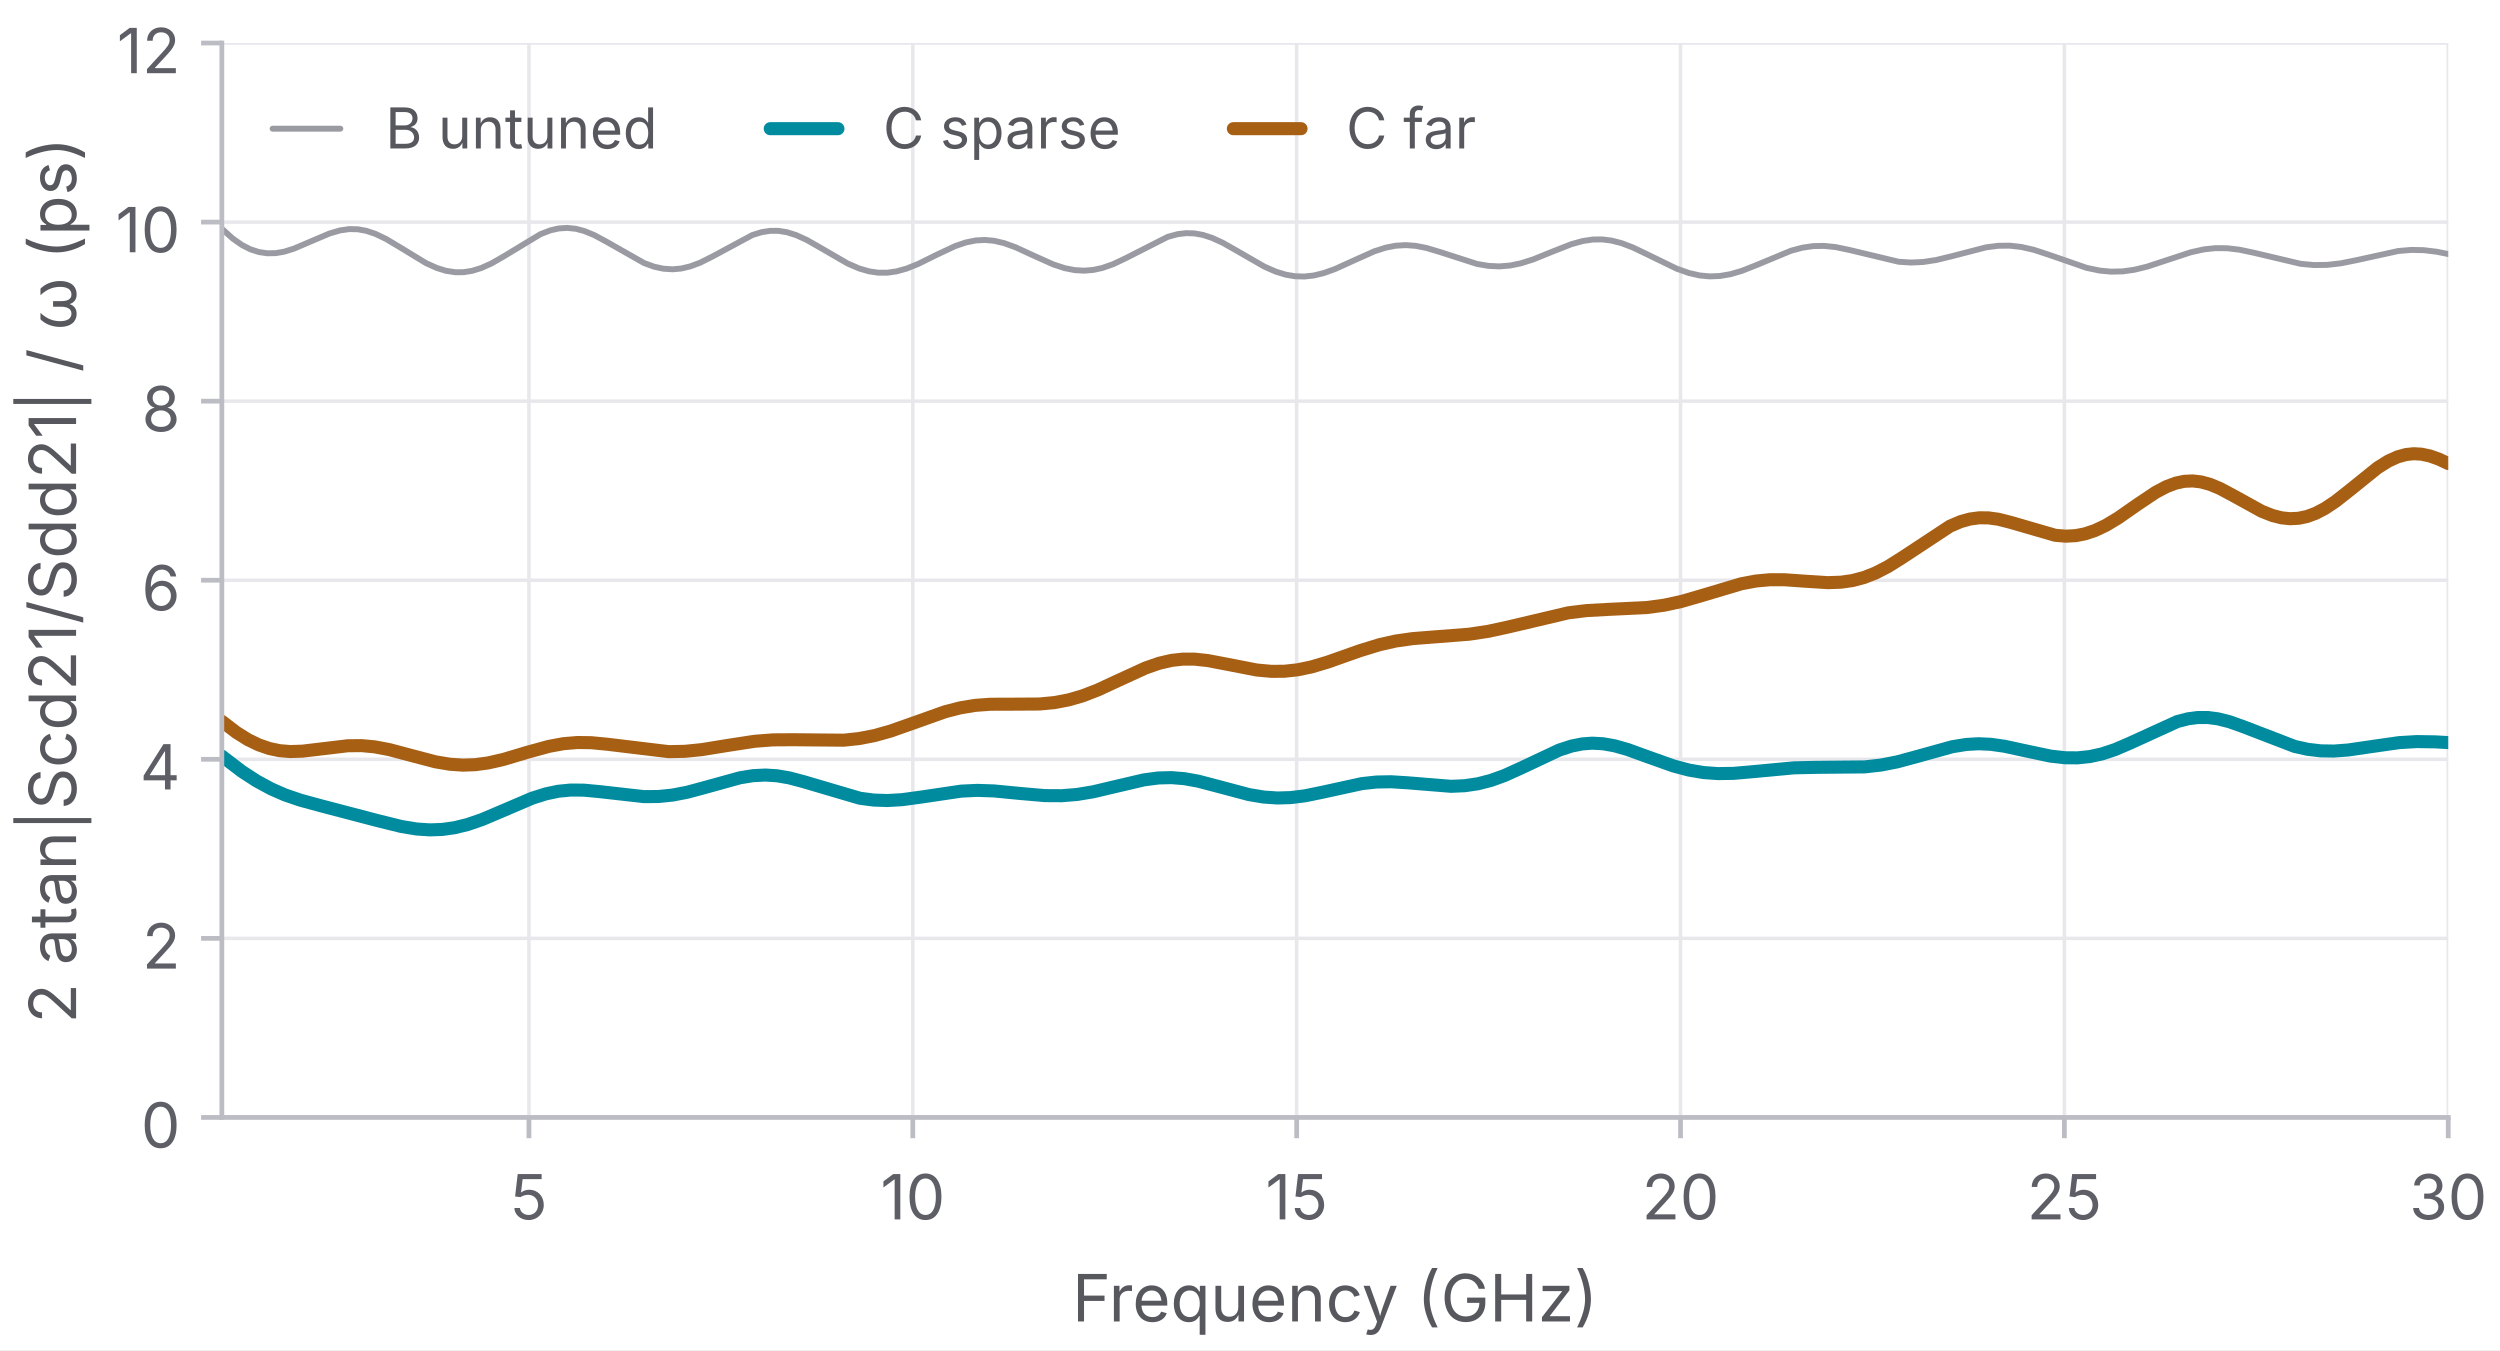
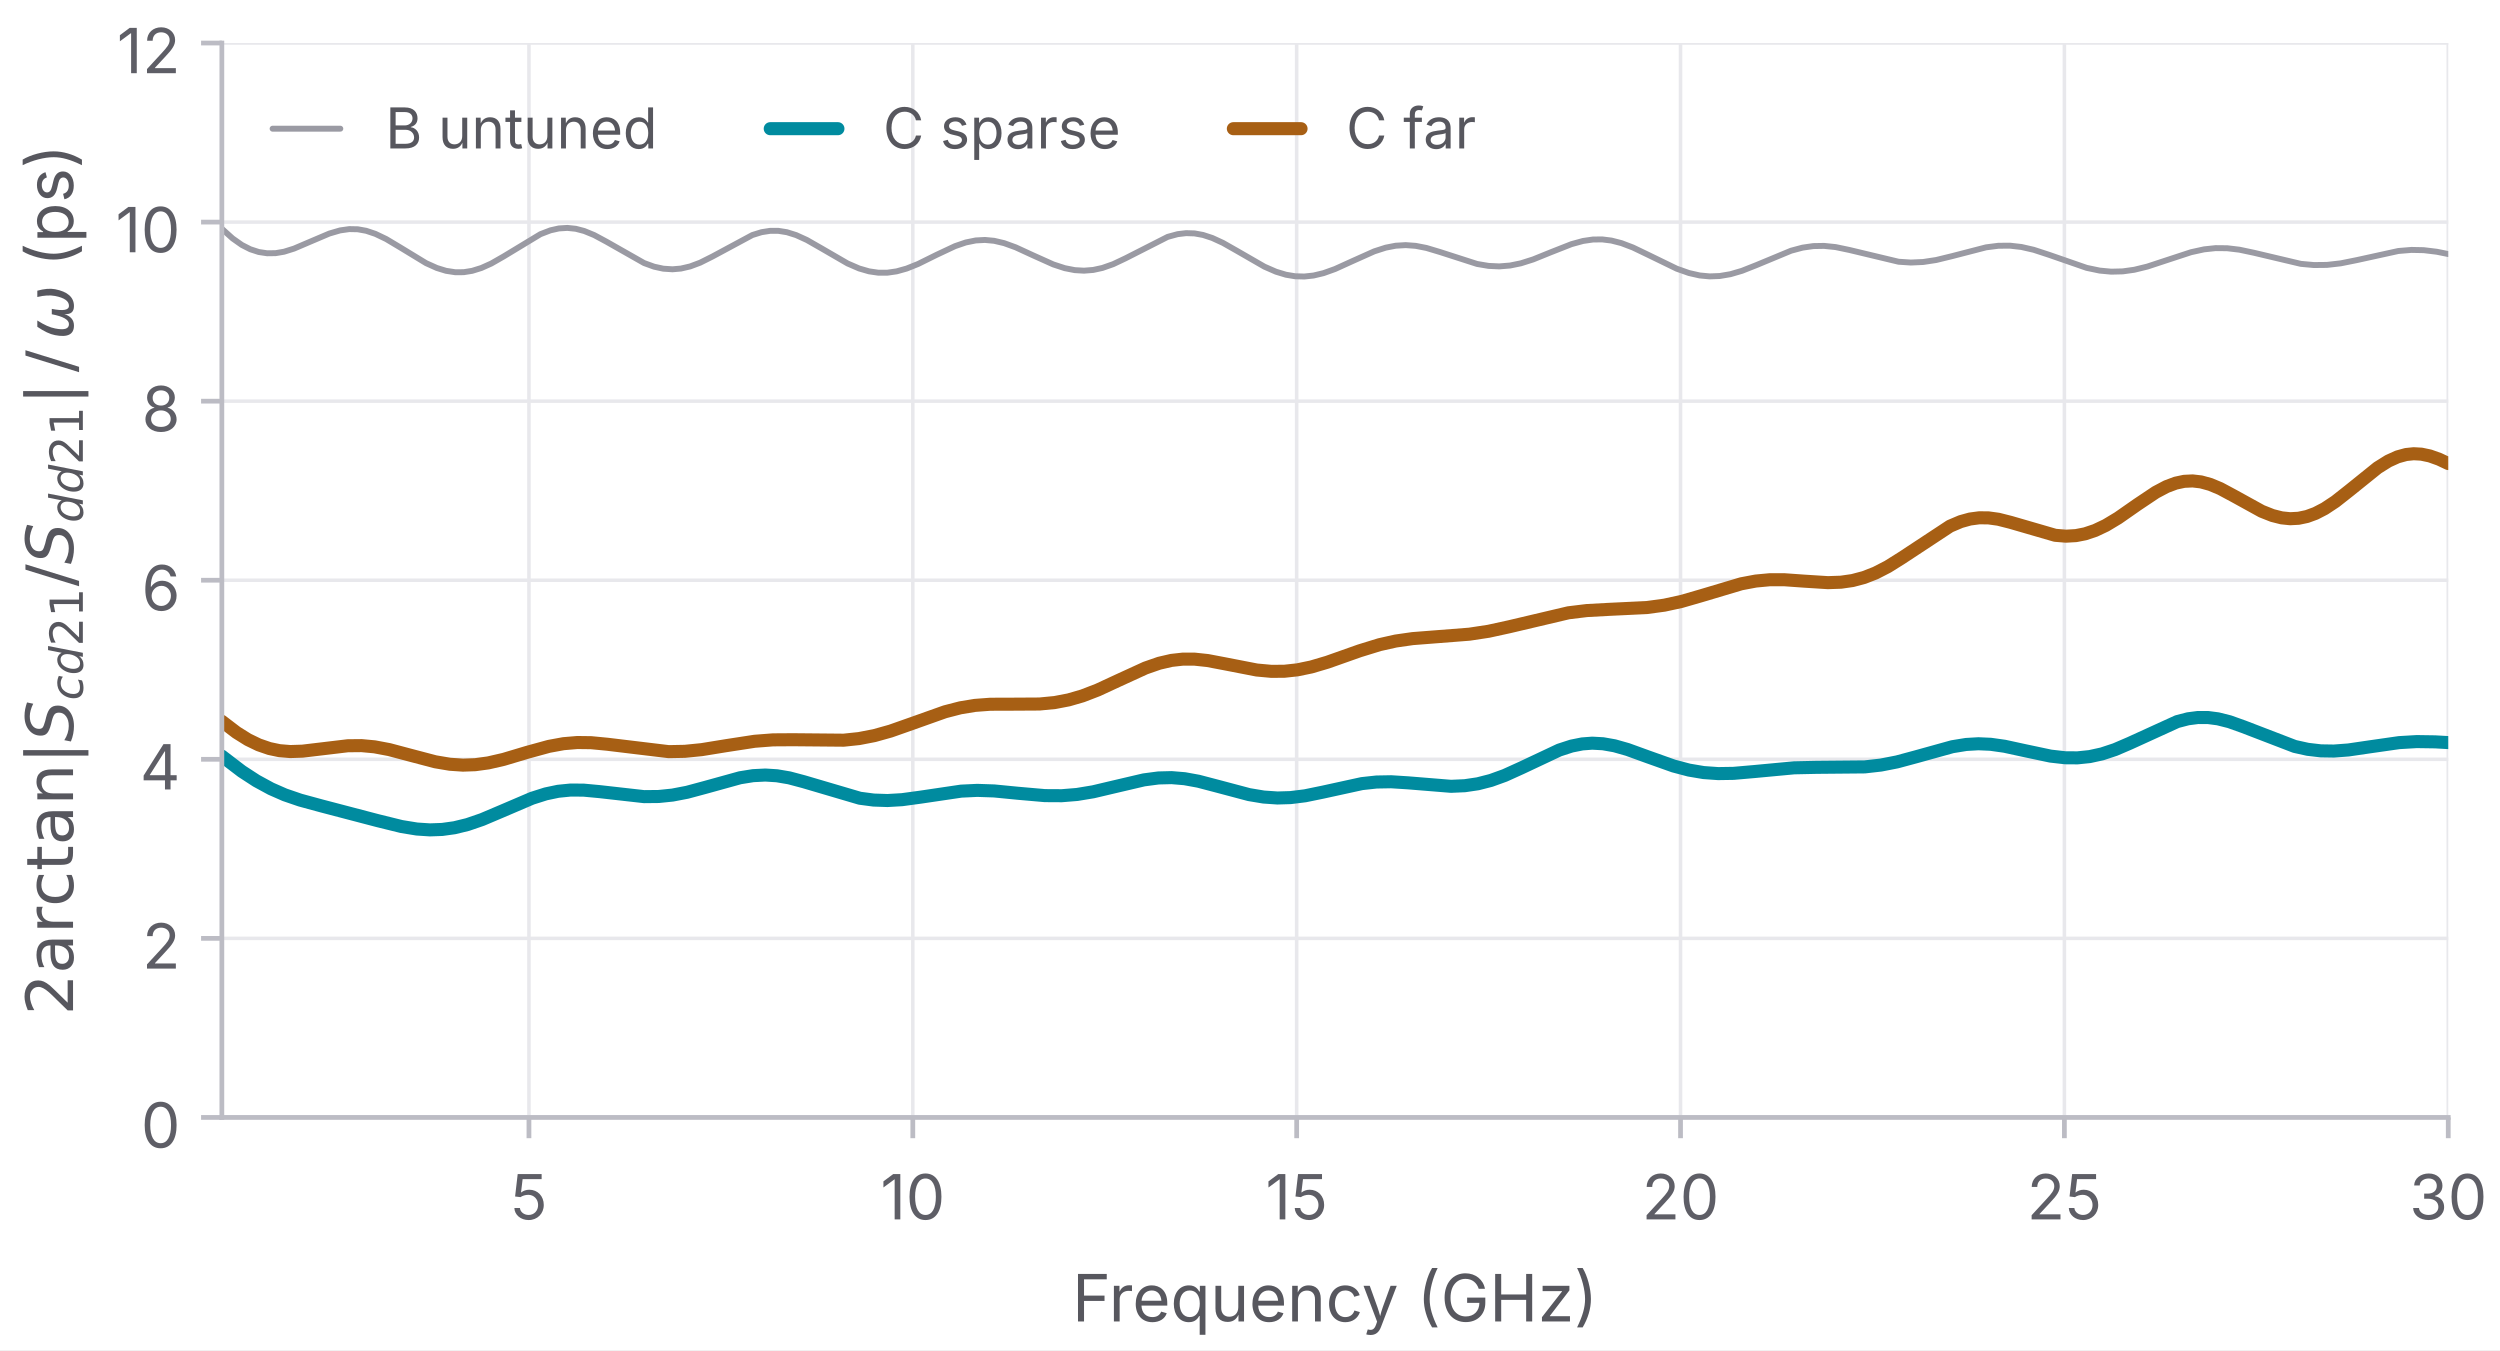
<svg xmlns="http://www.w3.org/2000/svg" xmlns:xlink="http://www.w3.org/1999/xlink" width="421.056pt" height="227.376pt" viewBox="0 0 421.056 227.376" version="1.1">
  <defs>
    <style type="text/css">*{stroke-linejoin: round; stroke-linecap: butt}</style>
  </defs>
  <g id="figure_1">
    <g id="patch_1">
      <path d="M 0 227.376  L 421.056 227.376  L 421.056 0  L 0 0  z " style="fill: #ffffff" />
    </g>
    <g id="axes_1">
      <g id="patch_2">
        <path d="M 37.365 188.202  L 412.341 188.202  L 412.341 7.246  L 37.365 7.246  z " style="fill: #ffffff" />
      </g>
      <g id="matplotlib.axis_1">
        <g id="xtick_1">
          <g id="line2d_1">
-             <path d="M 89.086 188.202  L 89.086 7.246  " clip-path="url(#pd69c37f630)" style="fill: none; stroke: #e8e8ec; stroke-width: 0.6; stroke-linecap: round" />
+             <path d="M 89.086 188.202  L 89.086 7.246  " clip-path="url(#p88ddd442e5)" style="fill: none; stroke: #e8e8ec; stroke-width: 0.6; stroke-linecap: round" />
          </g>
          <g id="line2d_2">
            <defs>
-               <path id="m19d3e38c4a" d="M 0 0  L 0 3.5  " style="stroke: #bcbcc4; stroke-width: 0.8" />
+               <path id="m96197e44f7" d="M 0 0  L 0 3.5  " style="stroke: #bcbcc4; stroke-width: 0.8" />
            </defs>
            <g>
-               <use xlink:href="#m19d3e38c4a" x="89.086" y="188.202" style="fill: #bcbcc4; stroke: #bcbcc4; stroke-width: 0.8" />
+               <use xlink:href="#m96197e44f7" x="89.086" y="188.202" style="fill: #bcbcc4; stroke: #bcbcc4; stroke-width: 0.8" />
            </g>
          </g>
          <g id="text_1">
            <text style="font-size: 10.5px; font-family: 'Inter'; text-anchor: middle; fill: #5e5e66" x="89.086" y="205.374" transform="rotate(-0 89.08579 205.374)">5</text>
          </g>
        </g>
        <g id="xtick_2">
          <g id="line2d_3">
-             <path d="M 153.737 188.202  L 153.737 7.246  " clip-path="url(#pd69c37f630)" style="fill: none; stroke: #e8e8ec; stroke-width: 0.6; stroke-linecap: round" />
+             <path d="M 153.737 188.202  L 153.737 7.246  " clip-path="url(#p88ddd442e5)" style="fill: none; stroke: #e8e8ec; stroke-width: 0.6; stroke-linecap: round" />
          </g>
          <g id="line2d_4">
            <g>
-               <use xlink:href="#m19d3e38c4a" x="153.737" y="188.202" style="fill: #bcbcc4; stroke: #bcbcc4; stroke-width: 0.8" />
+               <use xlink:href="#m96197e44f7" x="153.737" y="188.202" style="fill: #bcbcc4; stroke: #bcbcc4; stroke-width: 0.8" />
            </g>
          </g>
          <g id="text_2">
            <text style="font-size: 10.5px; font-family: 'Inter'; text-anchor: middle; fill: #5e5e66" x="153.737" y="205.374" transform="rotate(-0 153.7368 205.374)">10</text>
          </g>
        </g>
        <g id="xtick_3">
          <g id="line2d_5">
-             <path d="M 218.388 188.202  L 218.388 7.246  " clip-path="url(#pd69c37f630)" style="fill: none; stroke: #e8e8ec; stroke-width: 0.6; stroke-linecap: round" />
+             <path d="M 218.388 188.202  L 218.388 7.246  " clip-path="url(#p88ddd442e5)" style="fill: none; stroke: #e8e8ec; stroke-width: 0.6; stroke-linecap: round" />
          </g>
          <g id="line2d_6">
            <g>
-               <use xlink:href="#m19d3e38c4a" x="218.388" y="188.202" style="fill: #bcbcc4; stroke: #bcbcc4; stroke-width: 0.8" />
+               <use xlink:href="#m96197e44f7" x="218.388" y="188.202" style="fill: #bcbcc4; stroke: #bcbcc4; stroke-width: 0.8" />
            </g>
          </g>
          <g id="text_3">
            <text style="font-size: 10.5px; font-family: 'Inter'; text-anchor: middle; fill: #5e5e66" x="218.388" y="205.374" transform="rotate(-0 218.3879 205.374)">15</text>
          </g>
        </g>
        <g id="xtick_4">
          <g id="line2d_7">
-             <path d="M 283.039 188.202  L 283.039 7.246  " clip-path="url(#pd69c37f630)" style="fill: none; stroke: #e8e8ec; stroke-width: 0.6; stroke-linecap: round" />
+             <path d="M 283.039 188.202  L 283.039 7.246  " clip-path="url(#p88ddd442e5)" style="fill: none; stroke: #e8e8ec; stroke-width: 0.6; stroke-linecap: round" />
          </g>
          <g id="line2d_8">
            <g>
-               <use xlink:href="#m19d3e38c4a" x="283.039" y="188.202" style="fill: #bcbcc4; stroke: #bcbcc4; stroke-width: 0.8" />
+               <use xlink:href="#m96197e44f7" x="283.039" y="188.202" style="fill: #bcbcc4; stroke: #bcbcc4; stroke-width: 0.8" />
            </g>
          </g>
          <g id="text_4">
            <text style="font-size: 10.5px; font-family: 'Inter'; text-anchor: middle; fill: #5e5e66" x="283.039" y="205.374" transform="rotate(-0 283.0389 205.374)">20</text>
          </g>
        </g>
        <g id="xtick_5">
          <g id="line2d_9">
-             <path d="M 347.69 188.202  L 347.69 7.246  " clip-path="url(#pd69c37f630)" style="fill: none; stroke: #e8e8ec; stroke-width: 0.6; stroke-linecap: round" />
+             <path d="M 347.69 188.202  L 347.69 7.246  " clip-path="url(#p88ddd442e5)" style="fill: none; stroke: #e8e8ec; stroke-width: 0.6; stroke-linecap: round" />
          </g>
          <g id="line2d_10">
            <g>
-               <use xlink:href="#m19d3e38c4a" x="347.69" y="188.202" style="fill: #bcbcc4; stroke: #bcbcc4; stroke-width: 0.8" />
+               <use xlink:href="#m96197e44f7" x="347.69" y="188.202" style="fill: #bcbcc4; stroke: #bcbcc4; stroke-width: 0.8" />
            </g>
          </g>
          <g id="text_5">
            <text style="font-size: 10.5px; font-family: 'Inter'; text-anchor: middle; fill: #5e5e66" x="347.69" y="205.374" transform="rotate(-0 347.6899 205.374)">25</text>
          </g>
        </g>
        <g id="xtick_6">
          <g id="line2d_11">
-             <path d="M 412.341 188.202  L 412.341 7.246  " clip-path="url(#pd69c37f630)" style="fill: none; stroke: #e8e8ec; stroke-width: 0.6; stroke-linecap: round" />
+             <path d="M 412.341 188.202  L 412.341 7.246  " clip-path="url(#p88ddd442e5)" style="fill: none; stroke: #e8e8ec; stroke-width: 0.6; stroke-linecap: round" />
          </g>
          <g id="line2d_12">
            <g>
-               <use xlink:href="#m19d3e38c4a" x="412.341" y="188.202" style="fill: #bcbcc4; stroke: #bcbcc4; stroke-width: 0.8" />
+               <use xlink:href="#m96197e44f7" x="412.341" y="188.202" style="fill: #bcbcc4; stroke: #bcbcc4; stroke-width: 0.8" />
            </g>
          </g>
          <g id="text_6">
            <text style="font-size: 10.5px; font-family: 'Inter'; text-anchor: middle; fill: #5e5e66" x="412.341" y="205.374" transform="rotate(-0 412.341 205.374)">30</text>
          </g>
        </g>
        <g id="text_7">
          <text style="font-size: 11px; font-family: 'Inter'; text-anchor: middle; fill: #57575e" x="224.853" y="222.563" transform="rotate(-0 224.853 222.5629)">Frequency (GHz)</text>
        </g>
      </g>
      <g id="matplotlib.axis_2">
        <g id="ytick_1">
          <g id="line2d_13">
-             <path d="M 37.365 188.202  L 412.341 188.202  " clip-path="url(#pd69c37f630)" style="fill: none; stroke: #e8e8ec; stroke-width: 0.6; stroke-linecap: round" />
+             <path d="M 37.365 188.202  L 412.341 188.202  " clip-path="url(#p88ddd442e5)" style="fill: none; stroke: #e8e8ec; stroke-width: 0.6; stroke-linecap: round" />
          </g>
          <g id="line2d_14">
            <defs>
-               <path id="mf559ba6726" d="M 0 0  L -3.5 0  " style="stroke: #bcbcc4; stroke-width: 0.8" />
+               <path id="m378b3a88ff" d="M 0 0  L -3.5 0  " style="stroke: #bcbcc4; stroke-width: 0.8" />
            </defs>
            <g>
-               <use xlink:href="#mf559ba6726" x="37.365" y="188.202" style="fill: #bcbcc4; stroke: #bcbcc4; stroke-width: 0.8" />
+               <use xlink:href="#m378b3a88ff" x="37.365" y="188.202" style="fill: #bcbcc4; stroke: #bcbcc4; stroke-width: 0.8" />
            </g>
          </g>
          <g id="text_8">
            <text style="font-size: 10.5px; font-family: 'Inter'; text-anchor: end; fill: #5e5e66" x="30.365" y="193.288" transform="rotate(-0 30.36496 193.288)">0</text>
          </g>
        </g>
        <g id="ytick_2">
          <g id="line2d_15">
-             <path d="M 37.365 158.043  L 412.341 158.043  " clip-path="url(#pd69c37f630)" style="fill: none; stroke: #e8e8ec; stroke-width: 0.6; stroke-linecap: round" />
+             <path d="M 37.365 158.043  L 412.341 158.043  " clip-path="url(#p88ddd442e5)" style="fill: none; stroke: #e8e8ec; stroke-width: 0.6; stroke-linecap: round" />
          </g>
          <g id="line2d_16">
            <g>
-               <use xlink:href="#mf559ba6726" x="37.365" y="158.043" style="fill: #bcbcc4; stroke: #bcbcc4; stroke-width: 0.8" />
+               <use xlink:href="#m378b3a88ff" x="37.365" y="158.043" style="fill: #bcbcc4; stroke: #bcbcc4; stroke-width: 0.8" />
            </g>
          </g>
          <g id="text_9">
            <text style="font-size: 10.5px; font-family: 'Inter'; text-anchor: end; fill: #5e5e66" x="30.365" y="163.129" transform="rotate(-0 30.36496 163.1287)">2</text>
          </g>
        </g>
        <g id="ytick_3">
          <g id="line2d_17">
-             <path d="M 37.365 127.883  L 412.341 127.883  " clip-path="url(#pd69c37f630)" style="fill: none; stroke: #e8e8ec; stroke-width: 0.6; stroke-linecap: round" />
+             <path d="M 37.365 127.883  L 412.341 127.883  " clip-path="url(#p88ddd442e5)" style="fill: none; stroke: #e8e8ec; stroke-width: 0.6; stroke-linecap: round" />
          </g>
          <g id="line2d_18">
            <g>
-               <use xlink:href="#mf559ba6726" x="37.365" y="127.883" style="fill: #bcbcc4; stroke: #bcbcc4; stroke-width: 0.8" />
+               <use xlink:href="#m378b3a88ff" x="37.365" y="127.883" style="fill: #bcbcc4; stroke: #bcbcc4; stroke-width: 0.8" />
            </g>
          </g>
          <g id="text_10">
            <text style="font-size: 10.5px; font-family: 'Inter'; text-anchor: end; fill: #5e5e66" x="30.365" y="132.969" transform="rotate(-0 30.36496 132.9693)">4</text>
          </g>
        </g>
        <g id="ytick_4">
          <g id="line2d_19">
-             <path d="M 37.365 97.724  L 412.341 97.724  " clip-path="url(#pd69c37f630)" style="fill: none; stroke: #e8e8ec; stroke-width: 0.6; stroke-linecap: round" />
+             <path d="M 37.365 97.724  L 412.341 97.724  " clip-path="url(#p88ddd442e5)" style="fill: none; stroke: #e8e8ec; stroke-width: 0.6; stroke-linecap: round" />
          </g>
          <g id="line2d_20">
            <g>
-               <use xlink:href="#mf559ba6726" x="37.365" y="97.724" style="fill: #bcbcc4; stroke: #bcbcc4; stroke-width: 0.8" />
+               <use xlink:href="#m378b3a88ff" x="37.365" y="97.724" style="fill: #bcbcc4; stroke: #bcbcc4; stroke-width: 0.8" />
            </g>
          </g>
          <g id="text_11">
            <text style="font-size: 10.5px; font-family: 'Inter'; text-anchor: end; fill: #5e5e66" x="30.365" y="102.81" transform="rotate(-0 30.36496 102.81)">6</text>
          </g>
        </g>
        <g id="ytick_5">
          <g id="line2d_21">
-             <path d="M 37.365 67.565  L 412.341 67.565  " clip-path="url(#pd69c37f630)" style="fill: none; stroke: #e8e8ec; stroke-width: 0.6; stroke-linecap: round" />
+             <path d="M 37.365 67.565  L 412.341 67.565  " clip-path="url(#p88ddd442e5)" style="fill: none; stroke: #e8e8ec; stroke-width: 0.6; stroke-linecap: round" />
          </g>
          <g id="line2d_22">
            <g>
-               <use xlink:href="#mf559ba6726" x="37.365" y="67.565" style="fill: #bcbcc4; stroke: #bcbcc4; stroke-width: 0.8" />
+               <use xlink:href="#m378b3a88ff" x="37.365" y="67.565" style="fill: #bcbcc4; stroke: #bcbcc4; stroke-width: 0.8" />
            </g>
          </g>
          <g id="text_12">
            <text style="font-size: 10.5px; font-family: 'Inter'; text-anchor: end; fill: #5e5e66" x="30.365" y="72.651" transform="rotate(-0 30.36496 72.65059)">8</text>
          </g>
        </g>
        <g id="ytick_6">
          <g id="line2d_23">
-             <path d="M 37.365 37.405  L 412.341 37.405  " clip-path="url(#pd69c37f630)" style="fill: none; stroke: #e8e8ec; stroke-width: 0.6; stroke-linecap: round" />
+             <path d="M 37.365 37.405  L 412.341 37.405  " clip-path="url(#p88ddd442e5)" style="fill: none; stroke: #e8e8ec; stroke-width: 0.6; stroke-linecap: round" />
          </g>
          <g id="line2d_24">
            <g>
-               <use xlink:href="#mf559ba6726" x="37.365" y="37.405" style="fill: #bcbcc4; stroke: #bcbcc4; stroke-width: 0.8" />
+               <use xlink:href="#m378b3a88ff" x="37.365" y="37.405" style="fill: #bcbcc4; stroke: #bcbcc4; stroke-width: 0.8" />
            </g>
          </g>
          <g id="text_13">
            <text style="font-size: 10.5px; font-family: 'Inter'; text-anchor: end; fill: #5e5e66" x="30.365" y="42.491" transform="rotate(-0 30.36496 42.49124)">10</text>
          </g>
        </g>
        <g id="ytick_7">
          <g id="line2d_25">
-             <path d="M 37.365 7.246  L 412.341 7.246  " clip-path="url(#pd69c37f630)" style="fill: none; stroke: #e8e8ec; stroke-width: 0.6; stroke-linecap: round" />
+             <path d="M 37.365 7.246  L 412.341 7.246  " clip-path="url(#p88ddd442e5)" style="fill: none; stroke: #e8e8ec; stroke-width: 0.6; stroke-linecap: round" />
          </g>
          <g id="line2d_26">
            <g>
-               <use xlink:href="#mf559ba6726" x="37.365" y="7.246" style="fill: #bcbcc4; stroke: #bcbcc4; stroke-width: 0.8" />
+               <use xlink:href="#m378b3a88ff" x="37.365" y="7.246" style="fill: #bcbcc4; stroke: #bcbcc4; stroke-width: 0.8" />
            </g>
          </g>
          <g id="text_14">
            <text style="font-size: 10.5px; font-family: 'Inter'; text-anchor: end; fill: #5e5e66" x="30.365" y="12.332" transform="rotate(-0 30.36496 12.33188)">12</text>
          </g>
        </g>
        <g id="text_15">
-           <text style="font-size: 11px; font-family: 'Inter'; text-anchor: middle; fill: #57575e" x="12.816" y="97.724" transform="rotate(-90 12.81625 97.72402)">2 atan|Scd21/Sdd21| / ω (ps)</text>
+           <g style="fill: #57575e" transform="translate(12.81625 170.984) rotate(-90)">
+             <text>
+               <tspan x="0" y="-0.516" style="font-size: 11px; font-family: 'DejaVu Sans'; fill: #57575e">2</tspan>
+               <tspan x="6.999" y="-0.516" style="font-size: 11px; font-family: 'DejaVu Sans'; fill: #57575e">a</tspan>
+               <tspan x="13.739" y="-0.516" style="font-size: 11px; font-family: 'DejaVu Sans'; fill: #57575e">r</tspan>
+               <tspan x="18.262" y="-0.516" style="font-size: 11px; font-family: 'DejaVu Sans'; fill: #57575e">c</tspan>
+               <tspan x="24.31" y="-0.516" style="font-size: 11px; font-family: 'DejaVu Sans'; fill: #57575e">t</tspan>
+               <tspan x="28.623" y="-0.516" style="font-size: 11px; font-family: 'DejaVu Sans'; fill: #57575e">a</tspan>
+               <tspan x="35.363" y="-0.516" style="font-size: 11px; font-family: 'DejaVu Sans'; fill: #57575e">n</tspan>
+               <tspan x="42.335" y="-0.516" style="font-size: 11px; font-family: 'DejaVu Sans'; fill: #57575e">|</tspan>
+               <tspan x="72.243" y="-0.516" style="font-size: 11px; font-family: 'DejaVu Sans'; fill: #57575e">/</tspan>
+               <tspan x="102.806" y="-0.516" style="font-size: 11px; font-family: 'DejaVu Sans'; fill: #57575e">|</tspan>
+               <tspan x="108.298" y="-0.516" style="font-size: 11px; font-family: 'DejaVu Sans'; fill: #57575e">/</tspan>
+               <tspan x="46.041" y="-0.516" style="font-style: oblique; font-size: 11px; font-family: 'DejaVu Sans'; fill: #57575e">S</tspan>
+               <tspan x="75.949" y="-0.516" style="font-style: oblique; font-size: 11px; font-family: 'DejaVu Sans'; fill: #57575e">S</tspan>
+               <tspan x="113.79" y="-0.516" style="font-style: oblique; font-size: 11px; font-family: 'DejaVu Sans'; fill: #57575e">ω</tspan>
+               <tspan x="53.023" y="1.134" style="font-style: oblique; font-size: 7.7px; font-family: 'DejaVu Sans'; fill: #57575e">c</tspan>
+               <tspan x="57.257" y="1.134" style="font-style: oblique; font-size: 7.7px; font-family: 'DejaVu Sans'; fill: #57575e">d</tspan>
+               <tspan x="82.932" y="1.134" style="font-style: oblique; font-size: 7.7px; font-family: 'DejaVu Sans'; fill: #57575e">d</tspan>
+               <tspan x="87.82" y="1.134" style="font-style: oblique; font-size: 7.7px; font-family: 'DejaVu Sans'; fill: #57575e">d</tspan>
+               <tspan x="62.145" y="1.134" style="font-size: 7.7px; font-family: 'DejaVu Sans'; fill: #57575e">2</tspan>
+               <tspan x="67.044" y="1.134" style="font-size: 7.7px; font-family: 'DejaVu Sans'; fill: #57575e">1</tspan>
+               <tspan x="92.707" y="1.134" style="font-size: 7.7px; font-family: 'DejaVu Sans'; fill: #57575e">2</tspan>
+               <tspan x="97.606" y="1.134" style="font-size: 7.7px; font-family: 'DejaVu Sans'; fill: #57575e">1</tspan>
+               <tspan x="123.001" y="-0.516" style="font-size: 11px; font-family: 'Inter'; fill: #57575e"> </tspan>
+               <tspan x="126.095" y="-0.516" style="font-size: 11px; font-family: 'Inter'; fill: #57575e">(</tspan>
+               <tspan x="130.107" y="-0.516" style="font-size: 11px; font-family: 'Inter'; fill: #57575e">p</tspan>
+               <tspan x="136.843" y="-0.516" style="font-size: 11px; font-family: 'Inter'; fill: #57575e">s</tspan>
+               <tspan x="142.649" y="-0.516" style="font-size: 11px; font-family: 'Inter'; fill: #57575e">)</tspan>
+             </text>
+           </g>
        </g>
      </g>
      <g id="line2d_27">
-         <path d="M 37.365 38.53  L 39.175 40.156  L 40.727 41.251  L 42.149 41.977  L 43.571 42.441  L 44.994 42.657  L 46.416 42.637  L 47.838 42.396  L 49.519 41.87  L 51.976 40.82  L 55.467 39.336  L 57.277 38.806  L 58.829 38.586  L 60.251 38.615  L 61.674 38.871  L 63.225 39.389  L 65.036 40.254  L 67.363 41.644  L 71.759 44.318  L 73.57 45.133  L 75.121 45.611  L 76.673 45.85  L 78.095 45.843  L 79.517 45.616  L 81.069 45.136  L 82.75 44.38  L 84.819 43.196  L 91.025 39.44  L 92.706 38.794  L 94.129 38.474  L 95.551 38.385  L 96.973 38.532  L 98.396 38.905  L 100.076 39.594  L 102.145 40.707  L 108.481 44.303  L 110.162 44.914  L 111.714 45.253  L 113.265 45.354  L 114.688 45.231  L 116.239 44.871  L 117.92 44.241  L 119.989 43.205  L 126.713 39.585  L 128.264 39.104  L 129.687 38.881  L 131.109 38.882  L 132.531 39.109  L 134.083 39.594  L 135.893 40.419  L 138.35 41.824  L 142.746 44.37  L 144.686 45.212  L 146.367 45.701  L 147.918 45.927  L 149.47 45.925  L 151.021 45.701  L 152.702 45.232  L 154.642 44.453  L 157.745 42.917  L 160.848 41.458  L 162.659 40.837  L 164.34 40.496  L 165.891 40.413  L 167.443 40.558  L 169.124 40.952  L 171.063 41.656  L 173.908 42.967  L 177.399 44.535  L 179.339 45.168  L 181.02 45.497  L 182.571 45.588  L 184.123 45.464  L 185.674 45.126  L 187.485 44.49  L 189.553 43.51  L 196.665 39.894  L 198.346 39.436  L 199.768 39.267  L 201.191 39.312  L 202.613 39.571  L 204.165 40.077  L 205.975 40.909  L 208.432 42.305  L 212.957 44.911  L 214.897 45.759  L 216.578 46.269  L 218.129 46.528  L 219.681 46.572  L 221.233 46.404  L 222.913 46.003  L 224.853 45.308  L 227.698 44.015  L 231.447 42.336  L 233.387 41.71  L 235.068 41.384  L 236.749 41.283  L 238.43 41.406  L 240.24 41.76  L 242.567 42.458  L 248.774 44.457  L 250.713 44.784  L 252.524 44.867  L 254.334 44.719  L 256.144 44.349  L 258.213 43.694  L 261.187 42.49  L 264.678 41.117  L 266.618 40.583  L 268.298 40.339  L 269.85 40.323  L 271.402 40.516  L 273.083 40.947  L 275.022 41.684  L 277.608 42.927  L 282.392 45.253  L 284.461 45.984  L 286.271 46.393  L 287.952 46.551  L 289.633 46.487  L 291.444 46.18  L 293.383 45.613  L 295.84 44.641  L 301.658 42.225  L 303.598 41.707  L 305.408 41.446  L 307.218 41.414  L 309.158 41.614  L 311.485 42.101  L 319.761 44.082  L 321.83 44.218  L 323.898 44.126  L 326.096 43.792  L 328.812 43.13  L 334.501 41.658  L 336.57 41.394  L 338.509 41.376  L 340.449 41.596  L 342.518 42.07  L 345.104 42.916  L 351.44 45.114  L 353.638 45.574  L 355.577 45.755  L 357.517 45.706  L 359.456 45.436  L 361.655 44.899  L 364.628 43.919  L 369.025 42.476  L 371.223 41.996  L 373.162 41.79  L 375.102 41.808  L 377.171 42.054  L 379.628 42.575  L 387.515 44.44  L 389.713 44.64  L 391.911 44.616  L 394.239 44.351  L 396.954 43.805  L 403.936 42.273  L 406.134 42.091  L 408.203 42.133  L 410.401 42.399  L 412.341 42.787  L 412.341 42.787  " clip-path="url(#pd69c37f630)" style="fill: none; stroke: #9a9aa3; stroke-linecap: round" />
+         <path d="M 37.365 38.53  L 39.175 40.156  L 40.727 41.251  L 42.149 41.977  L 43.571 42.441  L 44.994 42.657  L 46.416 42.637  L 47.838 42.396  L 49.519 41.87  L 51.976 40.82  L 55.467 39.336  L 57.277 38.806  L 58.829 38.586  L 60.251 38.615  L 61.674 38.871  L 63.225 39.389  L 65.036 40.254  L 67.363 41.644  L 71.759 44.318  L 73.57 45.133  L 75.121 45.611  L 76.673 45.85  L 78.095 45.843  L 79.517 45.616  L 81.069 45.136  L 82.75 44.38  L 84.819 43.196  L 91.025 39.44  L 92.706 38.794  L 94.129 38.474  L 95.551 38.385  L 96.973 38.532  L 98.396 38.905  L 100.076 39.594  L 102.145 40.707  L 108.481 44.303  L 110.162 44.914  L 111.714 45.253  L 113.265 45.354  L 114.688 45.231  L 116.239 44.871  L 117.92 44.241  L 119.989 43.205  L 126.713 39.585  L 128.264 39.104  L 129.687 38.881  L 131.109 38.882  L 132.531 39.109  L 134.083 39.594  L 135.893 40.419  L 138.35 41.824  L 142.746 44.37  L 144.686 45.212  L 146.367 45.701  L 147.918 45.927  L 149.47 45.925  L 151.021 45.701  L 152.702 45.232  L 154.642 44.453  L 157.745 42.917  L 160.848 41.458  L 162.659 40.837  L 164.34 40.496  L 165.891 40.413  L 167.443 40.558  L 169.124 40.952  L 171.063 41.656  L 173.908 42.967  L 177.399 44.535  L 179.339 45.168  L 181.02 45.497  L 182.571 45.588  L 184.123 45.464  L 185.674 45.126  L 187.485 44.49  L 189.553 43.51  L 196.665 39.894  L 198.346 39.436  L 199.768 39.267  L 201.191 39.312  L 202.613 39.571  L 204.165 40.077  L 205.975 40.909  L 208.432 42.305  L 212.957 44.911  L 214.897 45.759  L 216.578 46.269  L 218.129 46.528  L 219.681 46.572  L 221.233 46.404  L 222.913 46.003  L 224.853 45.308  L 227.698 44.015  L 231.447 42.336  L 233.387 41.71  L 235.068 41.384  L 236.749 41.283  L 238.43 41.406  L 240.24 41.76  L 242.567 42.458  L 248.774 44.457  L 250.713 44.784  L 252.524 44.867  L 254.334 44.719  L 256.144 44.349  L 258.213 43.694  L 261.187 42.49  L 264.678 41.117  L 266.618 40.583  L 268.298 40.339  L 269.85 40.323  L 271.402 40.516  L 273.083 40.947  L 275.022 41.684  L 277.608 42.927  L 282.392 45.253  L 284.461 45.984  L 286.271 46.393  L 287.952 46.551  L 289.633 46.487  L 291.444 46.18  L 293.383 45.613  L 295.84 44.641  L 301.658 42.225  L 303.598 41.707  L 305.408 41.446  L 307.218 41.414  L 309.158 41.614  L 311.485 42.101  L 319.761 44.082  L 321.83 44.218  L 323.898 44.126  L 326.096 43.792  L 328.812 43.13  L 334.501 41.658  L 336.57 41.394  L 338.509 41.376  L 340.449 41.596  L 342.518 42.07  L 345.104 42.916  L 351.44 45.114  L 353.638 45.574  L 355.577 45.755  L 357.517 45.706  L 359.456 45.436  L 361.655 44.899  L 364.628 43.919  L 369.025 42.476  L 371.223 41.996  L 373.162 41.79  L 375.102 41.808  L 377.171 42.054  L 379.628 42.575  L 387.515 44.44  L 389.713 44.64  L 391.911 44.616  L 394.239 44.351  L 396.954 43.805  L 403.936 42.273  L 406.134 42.091  L 408.203 42.133  L 410.401 42.399  L 412.341 42.787  L 412.341 42.787  " clip-path="url(#p88ddd442e5)" style="fill: none; stroke: #9a9aa3; stroke-linecap: round" />
      </g>
      <g id="line2d_28">
-         <path d="M 37.365 127.345  L 40.727 129.914  L 43.184 131.511  L 45.64 132.847  L 47.968 133.869  L 50.554 134.756  L 54.174 135.741  L 63.613 138.216  L 67.622 139.205  L 70.208 139.627  L 72.406 139.771  L 74.475 139.697  L 76.543 139.409  L 78.742 138.873  L 81.198 138.029  L 84.431 136.658  L 89.603 134.446  L 91.93 133.706  L 93.999 133.271  L 96.068 133.064  L 98.266 133.074  L 100.982 133.327  L 108.481 134.172  L 110.938 134.147  L 113.265 133.909  L 115.722 133.438  L 118.825 132.602  L 124.644 130.992  L 126.842 130.638  L 128.911 130.534  L 130.85 130.656  L 132.919 131.007  L 135.376 131.66  L 144.815 134.441  L 147.142 134.748  L 149.47 134.827  L 151.927 134.683  L 155.03 134.26  L 161.883 133.245  L 164.598 133.117  L 167.443 133.213  L 171.451 133.604  L 175.977 134  L 178.821 134.016  L 181.407 133.805  L 184.123 133.355  L 187.614 132.53  L 192.657 131.349  L 195.113 131.025  L 197.312 130.969  L 199.51 131.151  L 201.837 131.575  L 204.94 132.388  L 210.371 133.831  L 212.828 134.24  L 215.155 134.4  L 217.353 134.334  L 219.81 134.029  L 222.784 133.418  L 229.379 131.976  L 231.835 131.709  L 234.292 131.665  L 237.137 131.845  L 244.378 132.433  L 246.705 132.331  L 248.903 132.006  L 251.101 131.443  L 253.429 130.602  L 256.273 129.313  L 262.609 126.328  L 264.678 125.654  L 266.488 125.291  L 268.169 125.167  L 269.979 125.264  L 271.919 125.606  L 274.117 126.23  L 277.479 127.45  L 281.875 129.015  L 284.461 129.7  L 286.918 130.116  L 289.375 130.292  L 291.961 130.251  L 295.452 129.947  L 302.176 129.318  L 305.925 129.238  L 314.071 129.162  L 316.787 128.854  L 319.502 128.323  L 322.735 127.451  L 328.812 125.764  L 331.139 125.385  L 333.208 125.264  L 335.277 125.356  L 337.604 125.684  L 340.966 126.415  L 345.362 127.346  L 347.819 127.624  L 349.888 127.64  L 351.957 127.426  L 354.026 126.973  L 356.224 126.245  L 358.681 125.189  L 366.697 121.531  L 368.508 121.061  L 370.188 120.843  L 371.869 120.847  L 373.55 121.067  L 375.49 121.555  L 377.817 122.385  L 386.481 125.716  L 388.679 126.202  L 390.877 126.46  L 393.075 126.495  L 395.532 126.31  L 399.023 125.798  L 404.066 125.075  L 407.04 124.9  L 410.143 124.946  L 412.341 125.069  L 412.341 125.069  " clip-path="url(#pd69c37f630)" style="fill: none; stroke: #008b9f; stroke-width: 2.2; stroke-linecap: round" />
+         <path d="M 37.365 127.345  L 40.727 129.914  L 43.184 131.511  L 45.64 132.847  L 47.968 133.869  L 50.554 134.756  L 54.174 135.741  L 63.613 138.216  L 67.622 139.205  L 70.208 139.627  L 72.406 139.771  L 74.475 139.697  L 76.543 139.409  L 78.742 138.873  L 81.198 138.029  L 84.431 136.658  L 89.603 134.446  L 91.93 133.706  L 93.999 133.271  L 96.068 133.064  L 98.266 133.074  L 100.982 133.327  L 108.481 134.172  L 110.938 134.147  L 113.265 133.909  L 115.722 133.438  L 118.825 132.602  L 124.644 130.992  L 126.842 130.638  L 128.911 130.534  L 130.85 130.656  L 132.919 131.007  L 135.376 131.66  L 144.815 134.441  L 147.142 134.748  L 149.47 134.827  L 151.927 134.683  L 155.03 134.26  L 161.883 133.245  L 164.598 133.117  L 167.443 133.213  L 171.451 133.604  L 175.977 134  L 178.821 134.016  L 181.407 133.805  L 184.123 133.355  L 187.614 132.53  L 192.657 131.349  L 195.113 131.025  L 197.312 130.969  L 199.51 131.151  L 201.837 131.575  L 204.94 132.388  L 210.371 133.831  L 212.828 134.24  L 215.155 134.4  L 217.353 134.334  L 219.81 134.029  L 222.784 133.418  L 229.379 131.976  L 231.835 131.709  L 234.292 131.665  L 237.137 131.845  L 244.378 132.433  L 246.705 132.331  L 248.903 132.006  L 251.101 131.443  L 253.429 130.602  L 256.273 129.313  L 262.609 126.328  L 264.678 125.654  L 266.488 125.291  L 268.169 125.167  L 269.979 125.264  L 271.919 125.606  L 274.117 126.23  L 277.479 127.45  L 281.875 129.015  L 284.461 129.7  L 286.918 130.116  L 289.375 130.292  L 291.961 130.251  L 295.452 129.947  L 302.176 129.318  L 305.925 129.238  L 314.071 129.162  L 316.787 128.854  L 319.502 128.323  L 322.735 127.451  L 328.812 125.764  L 331.139 125.385  L 333.208 125.264  L 335.277 125.356  L 337.604 125.684  L 340.966 126.415  L 345.362 127.346  L 347.819 127.624  L 349.888 127.64  L 351.957 127.426  L 354.026 126.973  L 356.224 126.245  L 358.681 125.189  L 366.697 121.531  L 368.508 121.061  L 370.188 120.843  L 371.869 120.847  L 373.55 121.067  L 375.49 121.555  L 377.817 122.385  L 386.481 125.716  L 388.679 126.202  L 390.877 126.46  L 393.075 126.495  L 395.532 126.31  L 399.023 125.798  L 404.066 125.075  L 407.04 124.9  L 410.143 124.946  L 412.341 125.069  L 412.341 125.069  " clip-path="url(#p88ddd442e5)" style="fill: none; stroke: #008b9f; stroke-width: 2.2; stroke-linecap: round" />
      </g>
      <g id="line2d_29">
-         <path d="M 37.365 121.483  L 39.822 123.36  L 41.761 124.574  L 43.571 125.45  L 45.382 126.073  L 47.063 126.427  L 48.873 126.579  L 50.942 126.513  L 53.916 126.158  L 58.571 125.602  L 60.898 125.579  L 63.096 125.784  L 65.553 126.248  L 68.785 127.109  L 73.311 128.301  L 75.768 128.716  L 77.966 128.866  L 80.035 128.791  L 82.233 128.491  L 84.819 127.897  L 88.827 126.698  L 92.448 125.704  L 94.904 125.253  L 97.232 125.056  L 99.559 125.085  L 102.275 125.346  L 112.619 126.594  L 115.334 126.541  L 118.179 126.257  L 122.316 125.584  L 127.101 124.848  L 130.204 124.608  L 133.566 124.586  L 142.1 124.664  L 144.686 124.392  L 147.272 123.891  L 149.987 123.131  L 153.478 121.901  L 159.168 119.877  L 161.754 119.209  L 164.21 118.804  L 166.796 118.611  L 170.287 118.6  L 175.072 118.572  L 177.658 118.322  L 179.985 117.876  L 182.313 117.201  L 184.899 116.204  L 188.39 114.585  L 192.915 112.513  L 195.243 111.702  L 197.312 111.224  L 199.251 111.009  L 201.191 111.015  L 203.389 111.249  L 206.363 111.814  L 211.664 112.845  L 214.121 113.07  L 216.319 113.054  L 218.517 112.815  L 220.845 112.333  L 223.56 111.531  L 228.991 109.61  L 232.352 108.574  L 235.068 107.965  L 237.912 107.557  L 241.662 107.265  L 247.481 106.811  L 250.713 106.32  L 254.205 105.556  L 264.161 103.208  L 267.264 102.831  L 270.884 102.635  L 277.35 102.325  L 280.324 101.922  L 283.168 101.305  L 286.53 100.334  L 293.254 98.326  L 295.71 97.862  L 298.038 97.643  L 300.495 97.638  L 303.857 97.878  L 307.865 98.132  L 310.063 98.056  L 312.003 97.777  L 313.942 97.264  L 315.882 96.506  L 317.95 95.44  L 320.278 93.982  L 328.424 88.617  L 330.234 87.848  L 331.786 87.417  L 333.337 87.209  L 334.889 87.221  L 336.57 87.453  L 338.639 87.978  L 346.138 90.155  L 347.949 90.305  L 349.629 90.209  L 351.181 89.906  L 352.862 89.343  L 354.672 88.486  L 356.741 87.242  L 359.974 84.986  L 363.077 82.911  L 364.887 81.954  L 366.439 81.372  L 367.861 81.067  L 369.283 80.999  L 370.706 81.164  L 372.257 81.59  L 373.938 82.293  L 376.266 83.542  L 380.921 86.108  L 382.731 86.826  L 384.282 87.218  L 385.705 87.364  L 387.127 87.29  L 388.549 86.99  L 389.972 86.469  L 391.523 85.667  L 393.334 84.468  L 395.661 82.634  L 400.445 78.78  L 402.255 77.649  L 403.807 76.946  L 405.229 76.554  L 406.522 76.419  L 407.815 76.491  L 409.238 76.791  L 410.789 77.342  L 412.341 78.073  L 412.341 78.073  " clip-path="url(#pd69c37f630)" style="fill: none; stroke: #a75f14; stroke-width: 2.2; stroke-linecap: round" />
+         <path d="M 37.365 121.483  L 39.822 123.36  L 41.761 124.574  L 43.571 125.45  L 45.382 126.073  L 47.063 126.427  L 48.873 126.579  L 50.942 126.513  L 53.916 126.158  L 58.571 125.602  L 60.898 125.579  L 63.096 125.784  L 65.553 126.248  L 68.785 127.109  L 73.311 128.301  L 75.768 128.716  L 77.966 128.866  L 80.035 128.791  L 82.233 128.491  L 84.819 127.897  L 88.827 126.698  L 92.448 125.704  L 94.904 125.253  L 97.232 125.056  L 99.559 125.085  L 102.275 125.346  L 112.619 126.594  L 115.334 126.541  L 118.179 126.257  L 122.316 125.584  L 127.101 124.848  L 130.204 124.608  L 133.566 124.586  L 142.1 124.664  L 144.686 124.392  L 147.272 123.891  L 149.987 123.131  L 153.478 121.901  L 159.168 119.877  L 161.754 119.209  L 164.21 118.804  L 166.796 118.611  L 170.287 118.6  L 175.072 118.572  L 177.658 118.322  L 179.985 117.876  L 182.313 117.201  L 184.899 116.204  L 188.39 114.585  L 192.915 112.513  L 195.243 111.702  L 197.312 111.224  L 199.251 111.009  L 201.191 111.015  L 203.389 111.249  L 206.363 111.814  L 211.664 112.845  L 214.121 113.07  L 216.319 113.054  L 218.517 112.815  L 220.845 112.333  L 223.56 111.531  L 228.991 109.61  L 232.352 108.574  L 235.068 107.965  L 237.912 107.557  L 241.662 107.265  L 247.481 106.811  L 250.713 106.32  L 254.205 105.556  L 264.161 103.208  L 267.264 102.831  L 270.884 102.635  L 277.35 102.325  L 280.324 101.922  L 283.168 101.305  L 286.53 100.334  L 293.254 98.326  L 295.71 97.862  L 298.038 97.643  L 300.495 97.638  L 303.857 97.878  L 307.865 98.132  L 310.063 98.056  L 312.003 97.777  L 313.942 97.264  L 315.882 96.506  L 317.95 95.44  L 320.278 93.982  L 328.424 88.617  L 330.234 87.848  L 331.786 87.417  L 333.337 87.209  L 334.889 87.221  L 336.57 87.453  L 338.639 87.978  L 346.138 90.155  L 347.949 90.305  L 349.629 90.209  L 351.181 89.906  L 352.862 89.343  L 354.672 88.486  L 356.741 87.242  L 359.974 84.986  L 363.077 82.911  L 364.887 81.954  L 366.439 81.372  L 367.861 81.067  L 369.283 80.999  L 370.706 81.164  L 372.257 81.59  L 373.938 82.293  L 376.266 83.542  L 380.921 86.108  L 382.731 86.826  L 384.282 87.218  L 385.705 87.364  L 387.127 87.29  L 388.549 86.99  L 389.972 86.469  L 391.523 85.667  L 393.334 84.468  L 395.661 82.634  L 400.445 78.78  L 402.255 77.649  L 403.807 76.946  L 405.229 76.554  L 406.522 76.419  L 407.815 76.491  L 409.238 76.791  L 410.789 77.342  L 412.341 78.073  L 412.341 78.073  " clip-path="url(#p88ddd442e5)" style="fill: none; stroke: #a75f14; stroke-width: 2.2; stroke-linecap: round" />
      </g>
      <g id="patch_3">
        <path d="M 37.365 188.202  L 37.365 7.246  " style="fill: none; stroke: #bcbcc4; stroke-width: 0.8; stroke-linejoin: miter; stroke-linecap: square" />
      </g>
      <g id="patch_4">
        <path d="M 37.365 188.202  L 412.341 188.202  " style="fill: none; stroke: #bcbcc4; stroke-width: 0.8; stroke-linejoin: miter; stroke-linecap: square" />
      </g>
      <g id="legend_1">
        <g id="line2d_30">
          <path d="M 45.915 21.674  L 51.615 21.674  L 57.315 21.674  " style="fill: none; stroke: #9a9aa3; stroke-linecap: round" />
        </g>
        <g id="text_16">
          <text style="font-size: 9.5px; font-family: 'Inter'; text-anchor: start; fill: #57575e" x="64.915" y="24.999" transform="rotate(-0 64.91496 24.99906)">B untuned</text>
        </g>
        <g id="line2d_31">
          <path d="M 129.726 21.674  L 135.426 21.674  L 141.126 21.674  " style="fill: none; stroke: #008b9f; stroke-width: 2.2; stroke-linecap: round" />
        </g>
        <g id="text_17">
          <text style="font-size: 9.5px; font-family: 'Inter'; text-anchor: start; fill: #57575e" x="148.726" y="24.999" transform="rotate(-0 148.7257 24.99906)">C sparse</text>
        </g>
        <g id="line2d_32">
          <path d="M 207.725 21.674  L 213.425 21.674  L 219.125 21.674  " style="fill: none; stroke: #a75f14; stroke-width: 2.2; stroke-linecap: round" />
        </g>
        <g id="text_18">
          <text style="font-size: 9.5px; font-family: 'Inter'; text-anchor: start; fill: #57575e" x="226.725" y="24.999" transform="rotate(-0 226.7252 24.99906)">C far</text>
        </g>
      </g>
    </g>
  </g>
  <defs>
-     <clipPath id="pd69c37f630">
+     <clipPath id="p88ddd442e5">
      <rect x="37.365" y="7.246" width="374.976" height="180.956" />
    </clipPath>
  </defs>
</svg>
